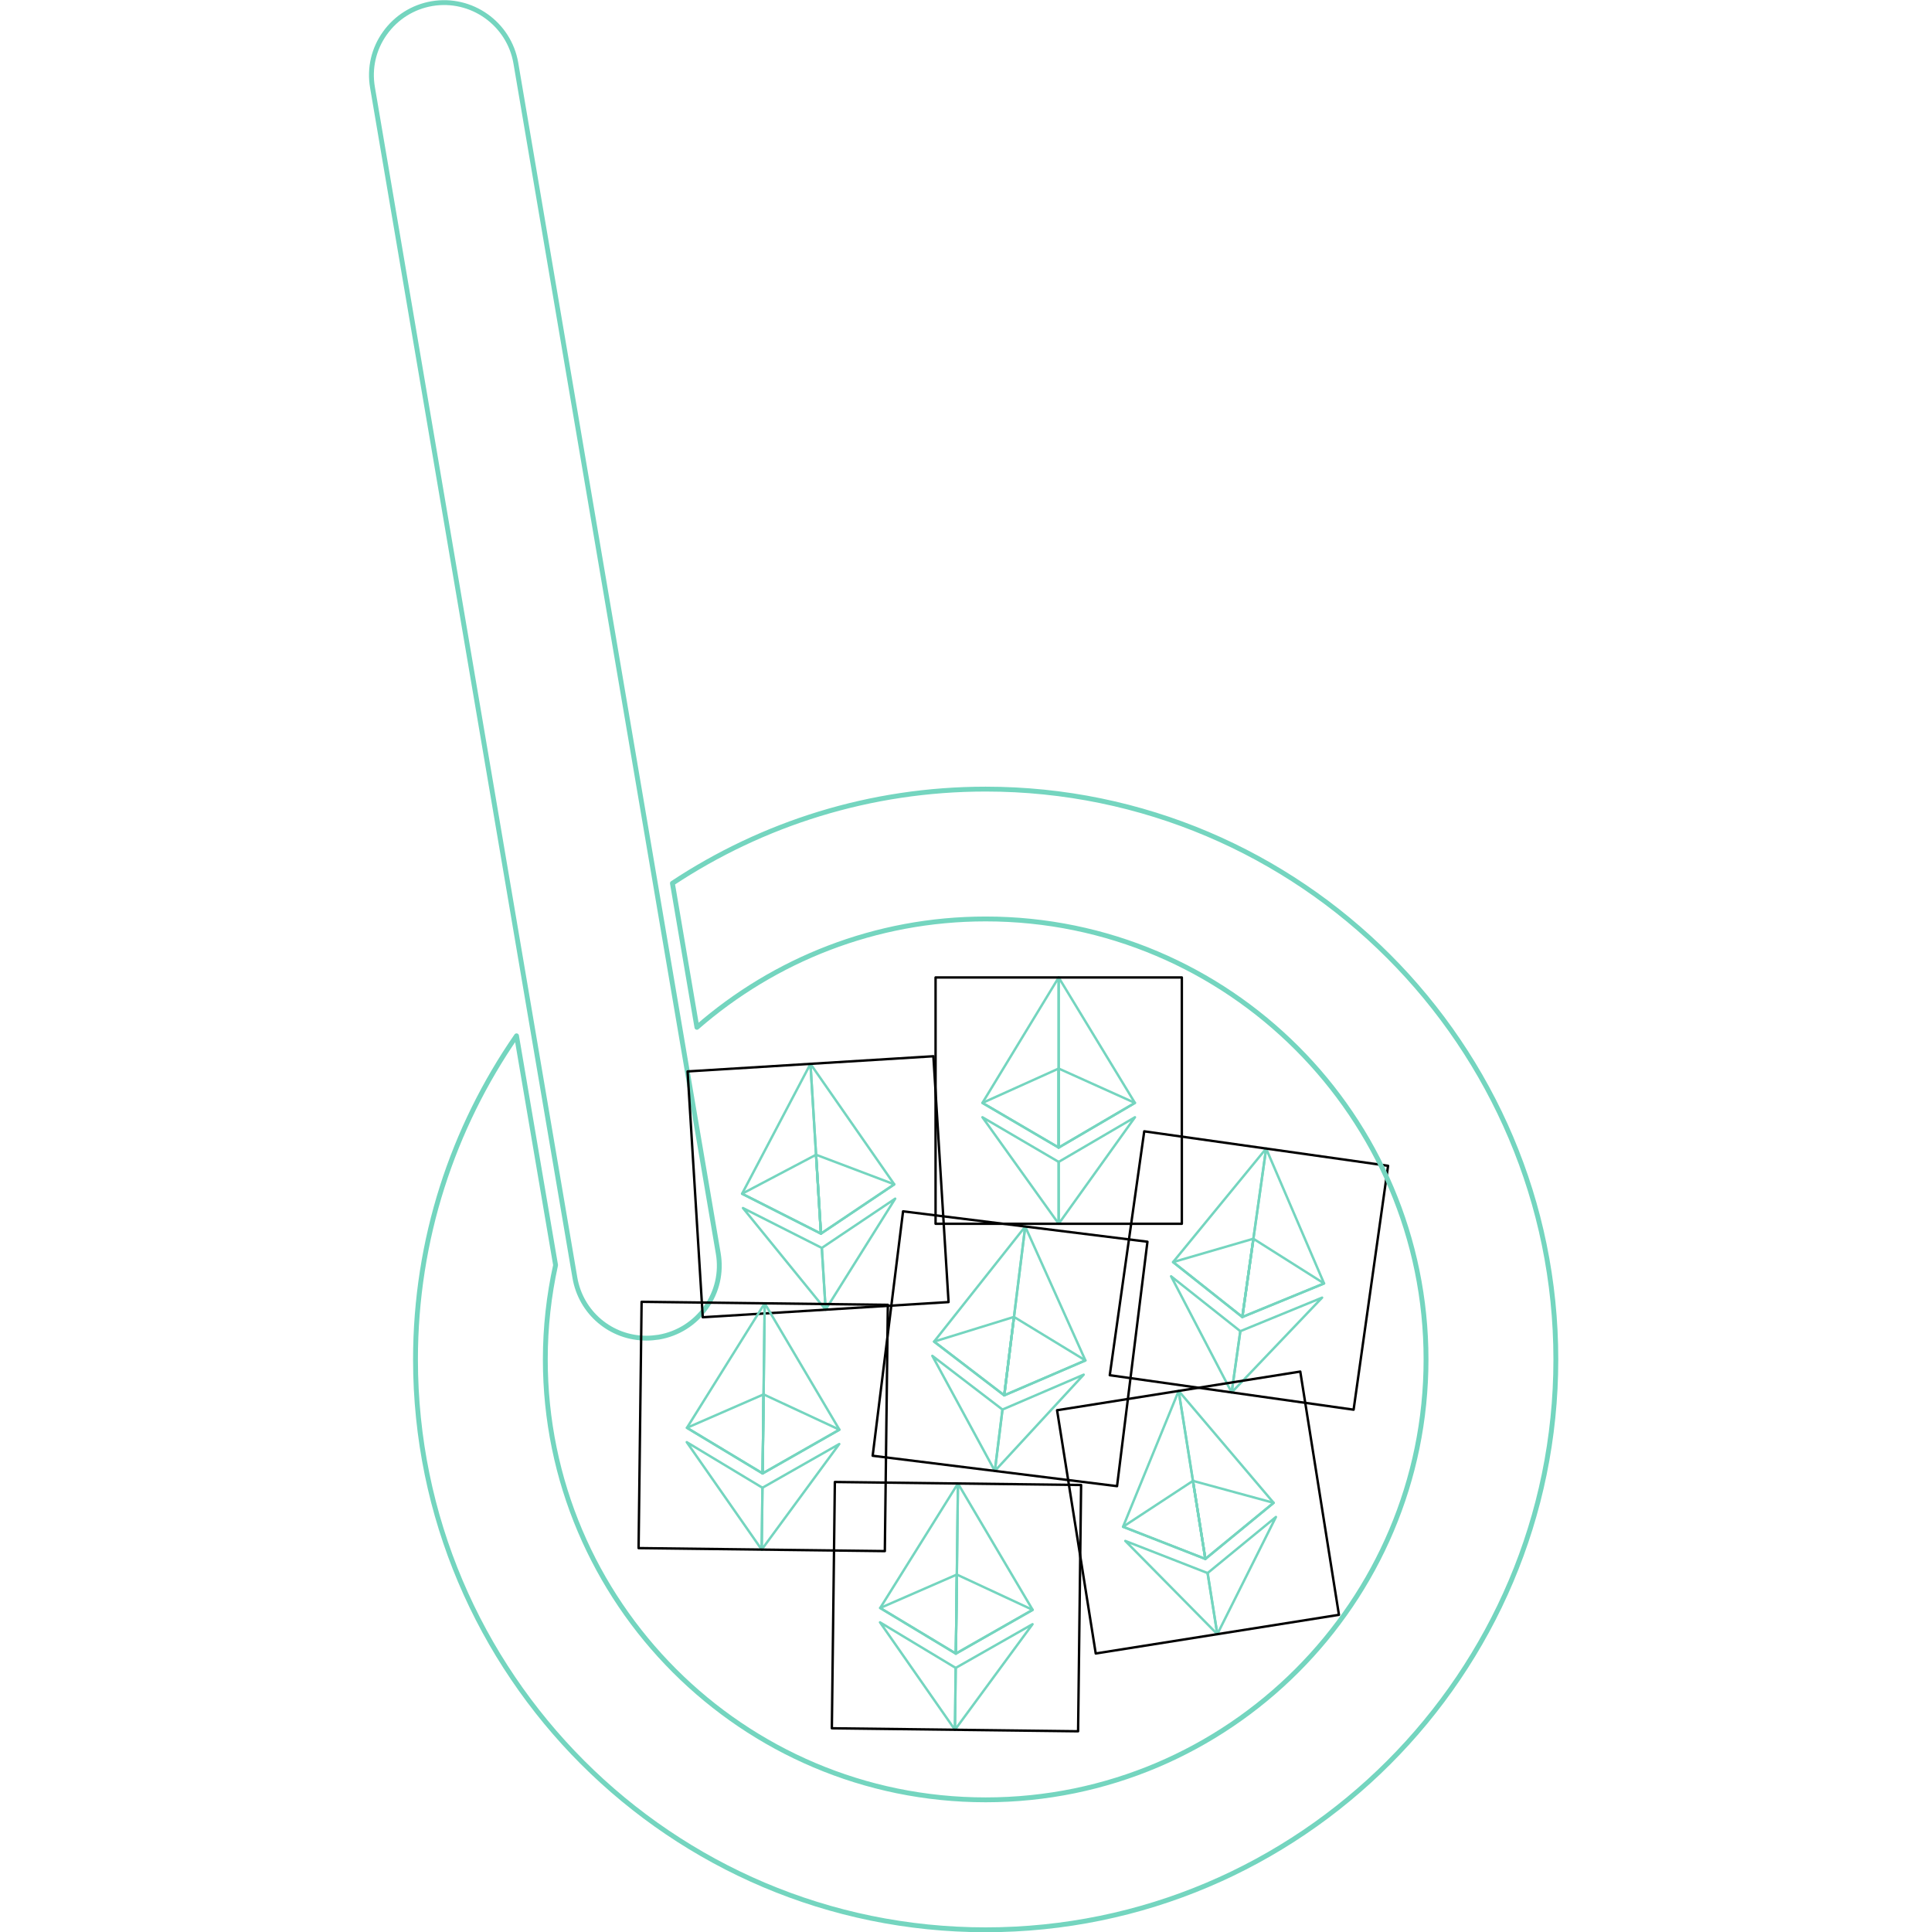
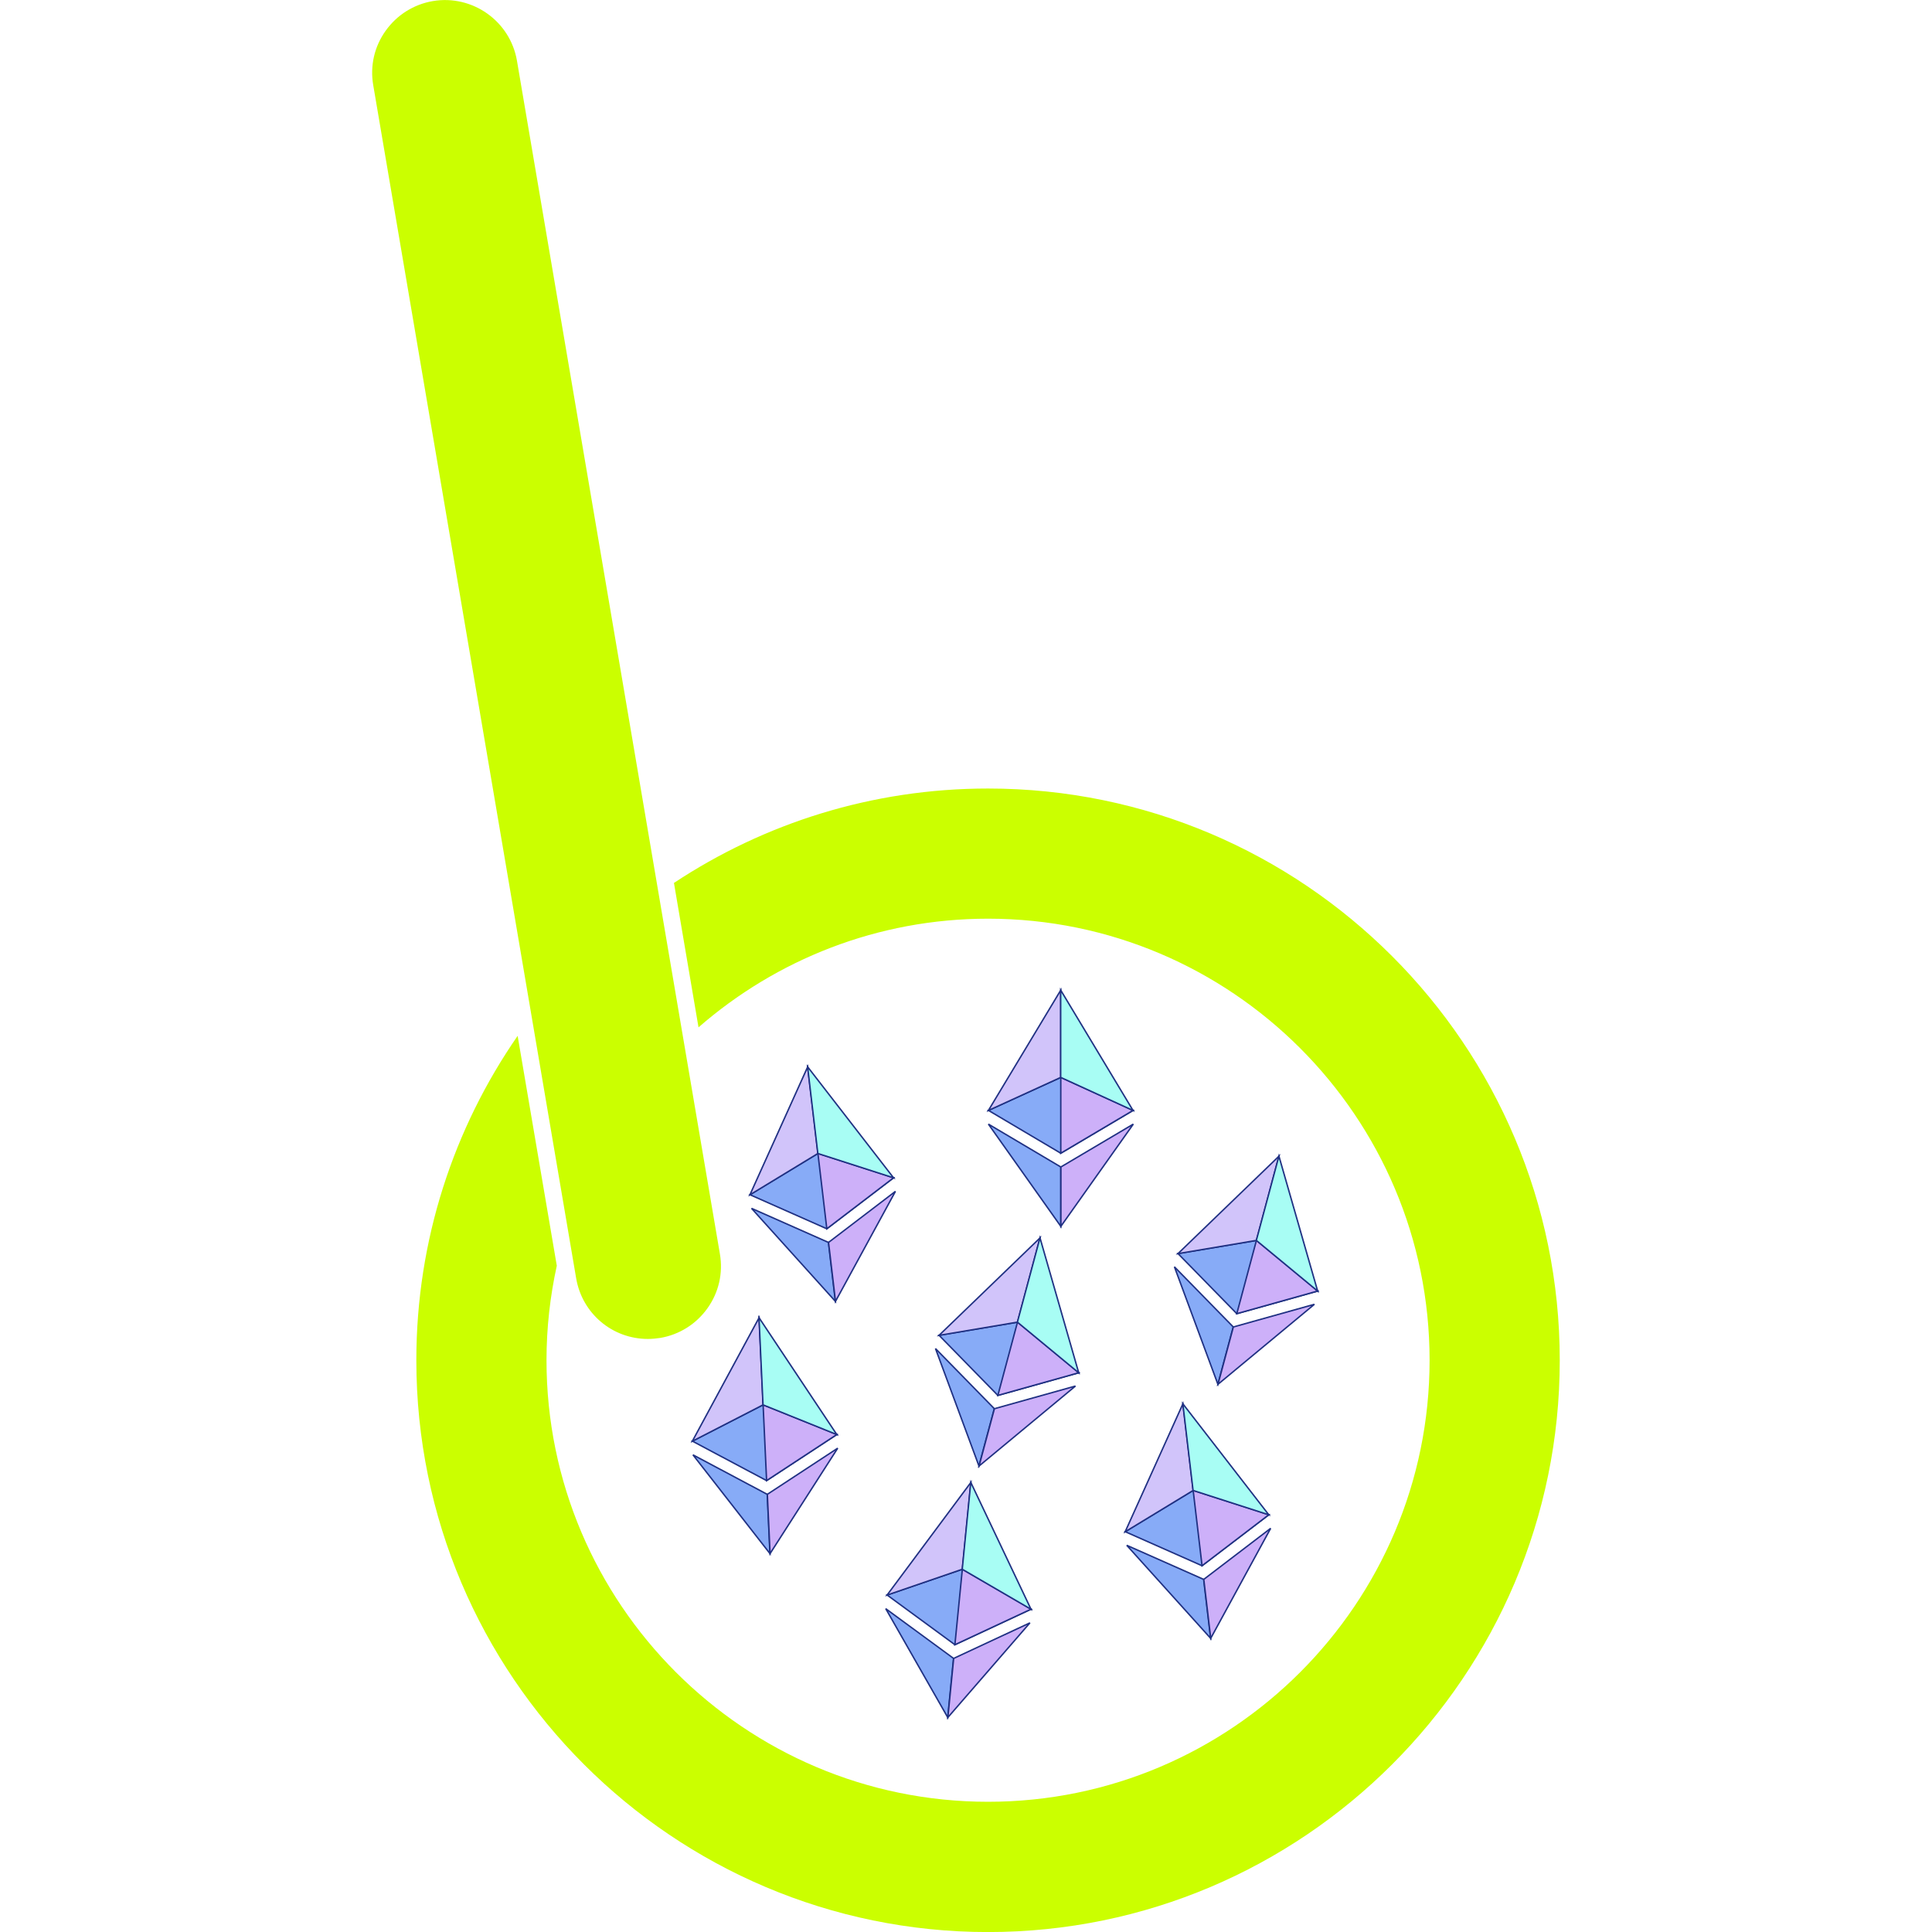
- <svg xmlns="http://www.w3.org/2000/svg" width="100%" height="100%" viewBox="0 0 400 401" version="1.1" xml:space="preserve" style="fill-rule:evenodd;clip-rule:evenodd;stroke-linejoin:round;stroke-miterlimit:2;">
-   <g transform="matrix(1,0,0,1,-777.168,-17177.7)">
-     <g transform="matrix(5.66657,0,0,3.22938,42318,2199.47)">
-       <g transform="matrix(0.6147,0,0,0.6147,-2764.08,1787.4)">
-         <g>
-           <g transform="matrix(0.67277,0,0,1.18051,-7556,4637.05)">
-             <path d="M245.62,118.96C242.47,118.96 239.81,116.71 239.28,113.6L221.35,8.18C221.06,6.48 221.45,4.78 222.45,3.38C223.45,1.98 224.93,1.05 226.62,0.76C230.12,0.17 233.45,2.53 234.05,6.03L251.98,111.45C252.27,113.15 251.88,114.85 250.88,116.25C249.88,117.65 248.4,118.58 246.71,118.87C246.36,118.92 245.99,118.96 245.62,118.96Z" style="fill:none;fill-rule:nonzero;stroke:rgb(116,213,191);stroke-width:0.43px;" />
-             <g transform="matrix(2.41807,0,0,1.37806,17850.5,-6538.81)">
-               <g id="ethereum" transform="matrix(0.00712462,0,0,0.012393,-7267.47,4808.08)">
-                 <g>
-                   <g transform="matrix(1,0,0,1,-108.241,0)">
-                     <path d="M392.07,0L392.07,882.29L784.13,650.54L392.07,0Z" style="fill:none;fill-rule:nonzero;stroke:rgb(116,213,191);stroke-width:12.44px;" />
-                   </g>
-                   <g transform="matrix(1,0,0,1,-108.241,0)">
-                     <path d="M392.07,0L-0,650.54L392.07,882.29L392.07,0Z" style="fill:none;fill-rule:nonzero;stroke:rgb(116,213,191);stroke-width:12.44px;" />
-                   </g>
-                   <g transform="matrix(1,0,0,1,-108.241,0)">
-                     <path d="M392.07,956.52L392.07,1277.38L784.37,724.89L392.07,956.52Z" style="fill:none;fill-rule:nonzero;stroke:rgb(116,213,191);stroke-width:12.44px;" />
-                   </g>
-                   <g transform="matrix(1,0,0,1,-108.241,0)">
-                     <path d="M392.07,1277.38L392.07,956.52L-0,724.89L392.07,1277.38Z" style="fill:none;fill-rule:nonzero;stroke:rgb(116,213,191);stroke-width:12.44px;" />
-                   </g>
-                   <g transform="matrix(1,0,0,1,-108.241,0)">
-                     <path d="M392.07,882.29L784.13,650.54L392.07,472.33L392.07,882.29Z" style="fill:none;fill-rule:nonzero;stroke:rgb(116,213,191);stroke-width:12.44px;" />
-                   </g>
-                   <g transform="matrix(1,0,0,1,-108.241,0)">
-                     <path d="M0,650.54L392.07,882.29L392.07,472.33L0,650.54Z" style="fill:none;fill-rule:nonzero;stroke:rgb(116,213,191);stroke-width:12.44px;" />
-                   </g>
-                   <g transform="matrix(3.16572,0,0,3.19345,-4879.34,-48633.4)">
-                     <rect x="1431" y="15229.1" width="400" height="400" style="fill:none;stroke:black;stroke-width:3.91px;stroke-linecap:round;stroke-miterlimit:1.5;" />
-                   </g>
-                 </g>
+ <svg xmlns="http://www.w3.org/2000/svg" width="100%" height="100%" viewBox="0 0 400 400" version="1.1" xml:space="preserve" style="fill-rule:evenodd;clip-rule:evenodd;">
+   <g transform="matrix(1,0,0,1,-14139.1,-16936.8)">
+     <g transform="matrix(5.66657,0,0,3.22938,52953.8,2199.47)">
+       <g transform="matrix(0.6147,0,0,0.6147,-2283,1712.64)">
+         <g transform="matrix(0.67277,0,0,1.18051,-7556,4637.05)">
+           <g>
+             <path d="M245.62,118.96C242.47,118.96 239.81,116.71 239.28,113.6L221.35,8.18C221.06,6.48 221.45,4.78 222.45,3.38C223.45,1.98 224.93,1.05 226.62,0.76C230.12,0.17 233.45,2.53 234.05,6.03L251.98,111.45C252.27,113.15 251.88,114.85 250.88,116.25C249.88,117.65 248.4,118.58 246.71,118.87C246.36,118.92 245.99,118.96 245.62,118.96Z" style="fill:rgb(203,255,0);fill-rule:nonzero;" />
+             <path d="M275.67,70.33C265.42,70.33 255.89,73.4 247.92,78.67L250.09,91.43C256.94,85.46 265.89,81.83 275.67,81.83C297.18,81.83 314.68,99.33 314.68,120.84C314.68,142.35 297.18,159.85 275.67,159.85C254.16,159.85 236.66,142.35 236.66,120.84C236.66,117.97 236.98,115.18 237.57,112.49L234.11,92.18C228.47,100.33 225.16,110.21 225.16,120.85C225.16,148.7 247.82,171.36 275.67,171.36C303.52,171.36 326.18,148.7 326.18,120.85C326.18,93 303.53,70.33 275.67,70.33Z" style="fill:rgb(203,255,0);fill-rule:nonzero;" />
+           </g>
+           <g transform="matrix(2.41807,0,0,1.37806,16751.6,-6288.14)">
+             <g transform="matrix(0.683756,0.118123,-0.0383649,0.683756,-1952.24,2294.55)">
+               <g transform="matrix(0.483384,0,0,0.84819,-6854.76,4639.98)">
+                 <path d="M8.992,10.611L1.03,14.24L8.992,18.954L16.951,14.24L8.992,10.611Z" style="fill:rgb(135,171,247);fill-rule:nonzero;stroke:rgb(32,49,131);stroke-width:0.16px;" />
              </g>
-               <g id="ethereum1" transform="matrix(0.00705446,0.00175007,-0.000988704,0.0122709,-7259.85,4818.58)">
-                 <g>
-                   <g transform="matrix(1,0,0,1,-108.241,0)">
-                     <path d="M392.07,0L392.07,882.29L784.13,650.54L392.07,0Z" style="fill:none;fill-rule:nonzero;stroke:rgb(116,213,191);stroke-width:12.44px;" />
-                   </g>
-                   <g transform="matrix(1,0,0,1,-108.241,0)">
-                     <path d="M392.07,0L-0,650.54L392.07,882.29L392.07,0Z" style="fill:none;fill-rule:nonzero;stroke:rgb(116,213,191);stroke-width:12.44px;" />
-                   </g>
-                   <g transform="matrix(1,0,0,1,-108.241,0)">
-                     <path d="M392.07,956.52L392.07,1277.38L784.37,724.89L392.07,956.52Z" style="fill:none;fill-rule:nonzero;stroke:rgb(116,213,191);stroke-width:12.44px;" />
-                   </g>
-                   <g transform="matrix(1,0,0,1,-108.241,0)">
-                     <path d="M392.07,1277.38L392.07,956.52L-0,724.89L392.07,1277.38Z" style="fill:none;fill-rule:nonzero;stroke:rgb(116,213,191);stroke-width:12.44px;" />
-                   </g>
-                   <g transform="matrix(1,0,0,1,-108.241,0)">
-                     <path d="M392.07,882.29L784.13,650.54L392.07,472.33L392.07,882.29Z" style="fill:none;fill-rule:nonzero;stroke:rgb(116,213,191);stroke-width:12.44px;" />
-                   </g>
-                   <g transform="matrix(1,0,0,1,-108.241,0)">
-                     <path d="M0,650.54L392.07,882.29L392.07,472.33L0,650.54Z" style="fill:none;fill-rule:nonzero;stroke:rgb(116,213,191);stroke-width:12.44px;" />
-                   </g>
-                   <g transform="matrix(3.16572,0,0,3.19345,-4879.34,-48633.4)">
-                     <rect x="1431" y="15229.1" width="400" height="400" style="fill:none;stroke:black;stroke-width:3.91px;stroke-linecap:round;stroke-miterlimit:1.5;" />
-                   </g>
-                 </g>
+               <g transform="matrix(0.483384,0,0,0.84819,-6854.76,4639.98)">
+                 <path d="M16.951,14.24L8.992,18.954L8.992,10.611L16.951,14.24Z" style="fill:rgb(205,176,249);fill-rule:nonzero;stroke:rgb(32,49,131);stroke-width:0.16px;" />
              </g>
-               <g id="ethereum2" transform="matrix(0.00703627,-0.0019626,0.00110877,0.0122393,-7263.05,4835.21)">
-                 <g>
-                   <g transform="matrix(1,0,0,1,-108.241,0)">
-                     <path d="M392.07,0L392.07,882.29L784.13,650.54L392.07,0Z" style="fill:none;fill-rule:nonzero;stroke:rgb(116,213,191);stroke-width:12.44px;" />
-                   </g>
-                   <g transform="matrix(1,0,0,1,-108.241,0)">
-                     <path d="M392.07,0L-0,650.54L392.07,882.29L392.07,0Z" style="fill:none;fill-rule:nonzero;stroke:rgb(116,213,191);stroke-width:12.44px;" />
-                   </g>
-                   <g transform="matrix(1,0,0,1,-108.241,0)">
-                     <path d="M392.07,956.52L392.07,1277.38L784.37,724.89L392.07,956.52Z" style="fill:none;fill-rule:nonzero;stroke:rgb(116,213,191);stroke-width:12.44px;" />
-                   </g>
-                   <g transform="matrix(1,0,0,1,-108.241,0)">
-                     <path d="M392.07,1277.38L392.07,956.52L-0,724.89L392.07,1277.38Z" style="fill:none;fill-rule:nonzero;stroke:rgb(116,213,191);stroke-width:12.44px;" />
-                   </g>
-                   <g transform="matrix(1,0,0,1,-108.241,0)">
-                     <path d="M392.07,882.29L784.13,650.54L392.07,472.33L392.07,882.29Z" style="fill:none;fill-rule:nonzero;stroke:rgb(116,213,191);stroke-width:12.44px;" />
-                   </g>
-                   <g transform="matrix(1,0,0,1,-108.241,0)">
-                     <path d="M0,650.54L392.07,882.29L392.07,472.33L0,650.54Z" style="fill:none;fill-rule:nonzero;stroke:rgb(116,213,191);stroke-width:12.44px;" />
-                   </g>
-                   <g transform="matrix(3.16572,0,0,3.19345,-4879.34,-48633.4)">
-                     <rect x="1431" y="15229.1" width="400" height="400" style="fill:none;stroke:black;stroke-width:3.91px;stroke-linecap:round;stroke-miterlimit:1.5;" />
-                   </g>
-                 </g>
+               <g transform="matrix(0.483384,0,0,0.84819,-6854.76,4639.98)">
+                 <path d="M1.03,14.251L8.992,10.611L8.992,1.012L1.03,14.251Z" style="fill:rgb(209,196,250);fill-rule:nonzero;stroke:rgb(32,49,131);stroke-width:0.16px;" />
              </g>
-               <g id="ethereum3" transform="matrix(0.00707015,0.00154292,-0.000871675,0.0122982,-7268.68,4823.65)">
-                 <g>
-                   <g transform="matrix(1,0,0,1,-108.241,0)">
-                     <path d="M392.07,0L392.07,882.29L784.13,650.54L392.07,0Z" style="fill:none;fill-rule:nonzero;stroke:rgb(116,213,191);stroke-width:12.44px;" />
-                   </g>
-                   <g transform="matrix(1,0,0,1,-108.241,0)">
-                     <path d="M392.07,0L-0,650.54L392.07,882.29L392.07,0Z" style="fill:none;fill-rule:nonzero;stroke:rgb(116,213,191);stroke-width:12.44px;" />
-                   </g>
-                   <g transform="matrix(1,0,0,1,-108.241,0)">
-                     <path d="M392.07,956.52L392.07,1277.38L784.37,724.89L392.07,956.52Z" style="fill:none;fill-rule:nonzero;stroke:rgb(116,213,191);stroke-width:12.44px;" />
-                   </g>
-                   <g transform="matrix(1,0,0,1,-108.241,0)">
-                     <path d="M392.07,1277.38L392.07,956.52L-0,724.89L392.07,1277.38Z" style="fill:none;fill-rule:nonzero;stroke:rgb(116,213,191);stroke-width:12.44px;" />
-                   </g>
-                   <g transform="matrix(1,0,0,1,-108.241,0)">
-                     <path d="M392.07,882.29L784.13,650.54L392.07,472.33L392.07,882.29Z" style="fill:none;fill-rule:nonzero;stroke:rgb(116,213,191);stroke-width:12.44px;" />
-                   </g>
-                   <g transform="matrix(1,0,0,1,-108.241,0)">
-                     <path d="M0,650.54L392.07,882.29L392.07,472.33L0,650.54Z" style="fill:none;fill-rule:nonzero;stroke:rgb(116,213,191);stroke-width:12.44px;" />
-                   </g>
-                   <g transform="matrix(3.16572,0,0,3.19345,-4879.34,-48633.4)">
-                     <rect x="1431" y="15229.1" width="400" height="400" style="fill:none;stroke:black;stroke-width:3.91px;stroke-linecap:round;stroke-miterlimit:1.5;" />
-                   </g>
-                 </g>
+               <g transform="matrix(0.483384,0,0,0.84819,-6854.76,4639.98)">
+                 <path d="M8.982,1.012L8.982,10.611L16.941,14.251L8.982,1.012Z" style="fill:rgb(168,253,244);fill-rule:nonzero;stroke:rgb(32,49,131);stroke-width:0.16px;" />
              </g>
-               <g id="ethereum4" transform="matrix(0.00711108,-0.000770209,0.000435131,0.0123694,-7276.56,4813.85)">
-                 <g>
-                   <g transform="matrix(1,0,0,1,-108.241,0)">
-                     <path d="M392.07,0L392.07,882.29L784.13,650.54L392.07,0Z" style="fill:none;fill-rule:nonzero;stroke:rgb(116,213,191);stroke-width:12.44px;" />
-                   </g>
-                   <g transform="matrix(1,0,0,1,-108.241,0)">
-                     <path d="M392.07,0L-0,650.54L392.07,882.29L392.07,0Z" style="fill:none;fill-rule:nonzero;stroke:rgb(116,213,191);stroke-width:12.44px;" />
-                   </g>
-                   <g transform="matrix(1,0,0,1,-108.241,0)">
-                     <path d="M392.07,956.52L392.07,1277.38L784.37,724.89L392.07,956.52Z" style="fill:none;fill-rule:nonzero;stroke:rgb(116,213,191);stroke-width:12.44px;" />
-                   </g>
-                   <g transform="matrix(1,0,0,1,-108.241,0)">
-                     <path d="M392.07,1277.38L392.07,956.52L-0,724.89L392.07,1277.38Z" style="fill:none;fill-rule:nonzero;stroke:rgb(116,213,191);stroke-width:12.44px;" />
-                   </g>
-                   <g transform="matrix(1,0,0,1,-108.241,0)">
-                     <path d="M392.07,882.29L784.13,650.54L392.07,472.33L392.07,882.29Z" style="fill:none;fill-rule:nonzero;stroke:rgb(116,213,191);stroke-width:12.44px;" />
-                   </g>
-                   <g transform="matrix(1,0,0,1,-108.241,0)">
-                     <path d="M0,650.54L392.07,882.29L392.07,472.33L0,650.54Z" style="fill:none;fill-rule:nonzero;stroke:rgb(116,213,191);stroke-width:12.44px;" />
-                   </g>
-                   <g transform="matrix(3.16572,0,0,3.19345,-4879.34,-48633.4)">
-                     <rect x="1431" y="15229.1" width="400" height="400" style="fill:none;stroke:black;stroke-width:3.91px;stroke-linecap:round;stroke-miterlimit:1.5;" />
-                   </g>
-                 </g>
+               <g transform="matrix(0.483384,0,0,0.84819,-6854.76,4639.98)">
+                 <path d="M1.03,15.752L8.992,26.993L8.992,20.466L1.03,15.752Z" style="fill:rgb(135,171,247);fill-rule:nonzero;stroke:rgb(32,49,131);stroke-width:0.16px;" />
              </g>
-               <g id="ethereum5" transform="matrix(0.00712408,0.000152608,-8.62163e-05,0.012392,-7278.24,4828.98)">
-                 <g>
-                   <g transform="matrix(1,0,0,1,-108.241,0)">
-                     <path d="M392.07,0L392.07,882.29L784.13,650.54L392.07,0Z" style="fill:none;fill-rule:nonzero;stroke:rgb(116,213,191);stroke-width:12.44px;" />
-                   </g>
-                   <g transform="matrix(1,0,0,1,-108.241,0)">
-                     <path d="M392.07,0L-0,650.54L392.07,882.29L392.07,0Z" style="fill:none;fill-rule:nonzero;stroke:rgb(116,213,191);stroke-width:12.44px;" />
-                   </g>
-                   <g transform="matrix(1,0,0,1,-108.241,0)">
-                     <path d="M392.07,956.52L392.07,1277.38L784.37,724.89L392.07,956.52Z" style="fill:none;fill-rule:nonzero;stroke:rgb(116,213,191);stroke-width:12.44px;" />
-                   </g>
-                   <g transform="matrix(1,0,0,1,-108.241,0)">
-                     <path d="M392.07,1277.38L392.07,956.52L-0,724.89L392.07,1277.38Z" style="fill:none;fill-rule:nonzero;stroke:rgb(116,213,191);stroke-width:12.44px;" />
-                   </g>
-                   <g transform="matrix(1,0,0,1,-108.241,0)">
-                     <path d="M392.07,882.29L784.13,650.54L392.07,472.33L392.07,882.29Z" style="fill:none;fill-rule:nonzero;stroke:rgb(116,213,191);stroke-width:12.44px;" />
-                   </g>
-                   <g transform="matrix(1,0,0,1,-108.241,0)">
-                     <path d="M0,650.54L392.07,882.29L392.07,472.33L0,650.54Z" style="fill:none;fill-rule:nonzero;stroke:rgb(116,213,191);stroke-width:12.44px;" />
-                   </g>
-                   <g transform="matrix(3.16572,0,0,3.19345,-4879.34,-48633.4)">
-                     <rect x="1431" y="15229.1" width="400" height="400" style="fill:none;stroke:black;stroke-width:3.91px;stroke-linecap:round;stroke-miterlimit:1.5;" />
-                   </g>
-                 </g>
-               </g>
-               <g id="ethereum6" transform="matrix(0.00712408,0.000152608,-8.62163e-05,0.012392,-7271.16,4840.56)">
-                 <g>
-                   <g transform="matrix(1,0,0,1,-108.241,0)">
-                     <path d="M392.07,0L392.07,882.29L784.13,650.54L392.07,0Z" style="fill:none;fill-rule:nonzero;stroke:rgb(116,213,191);stroke-width:12.44px;" />
-                   </g>
-                   <g transform="matrix(1,0,0,1,-108.241,0)">
-                     <path d="M392.07,0L-0,650.54L392.07,882.29L392.07,0Z" style="fill:none;fill-rule:nonzero;stroke:rgb(116,213,191);stroke-width:12.44px;" />
-                   </g>
-                   <g transform="matrix(1,0,0,1,-108.241,0)">
-                     <path d="M392.07,956.52L392.07,1277.38L784.37,724.89L392.07,956.52Z" style="fill:none;fill-rule:nonzero;stroke:rgb(116,213,191);stroke-width:12.44px;" />
-                   </g>
-                   <g transform="matrix(1,0,0,1,-108.241,0)">
-                     <path d="M392.07,1277.38L392.07,956.52L-0,724.89L392.07,1277.38Z" style="fill:none;fill-rule:nonzero;stroke:rgb(116,213,191);stroke-width:12.44px;" />
-                   </g>
-                   <g transform="matrix(1,0,0,1,-108.241,0)">
-                     <path d="M392.07,882.29L784.13,650.54L392.07,472.33L392.07,882.29Z" style="fill:none;fill-rule:nonzero;stroke:rgb(116,213,191);stroke-width:12.44px;" />
-                   </g>
-                   <g transform="matrix(1,0,0,1,-108.241,0)">
-                     <path d="M0,650.54L392.07,882.29L392.07,472.33L0,650.54Z" style="fill:none;fill-rule:nonzero;stroke:rgb(116,213,191);stroke-width:12.44px;" />
-                   </g>
-                   <g transform="matrix(3.16572,0,0,3.19345,-4879.34,-48633.4)">
-                     <rect x="1431" y="15229.1" width="400" height="400" style="fill:none;stroke:black;stroke-width:3.91px;stroke-linecap:round;stroke-miterlimit:1.5;" />
-                   </g>
-                 </g>
+               <g transform="matrix(0.483384,0,0,0.84819,-6854.76,4639.98)">
+                 <path d="M9.005,20.466L9.005,26.993L16.971,15.752L9.005,20.466Z" style="fill:rgb(205,176,249);fill-rule:nonzero;stroke:rgb(32,49,131);stroke-width:0.16px;" />
              </g>
            </g>
-             <path d="M275.67,70.33C265.42,70.33 255.89,73.4 247.92,78.67L250.09,91.43C256.94,85.46 265.89,81.83 275.67,81.83C297.18,81.83 314.68,99.33 314.68,120.84C314.68,142.35 297.18,159.85 275.67,159.85C254.16,159.85 236.66,142.35 236.66,120.84C236.66,117.97 236.98,115.18 237.57,112.49L234.11,92.18C228.47,100.33 225.16,110.21 225.16,120.85C225.16,148.7 247.82,171.36 275.67,171.36C303.52,171.36 326.18,148.7 326.18,120.85C326.18,93 303.53,70.33 275.67,70.33Z" style="fill:none;fill-rule:nonzero;stroke:rgb(116,213,191);stroke-width:0.43px;" />
+             <g transform="matrix(0.686334,-0.0554555,0.0180112,0.686334,-2203.95,1082.94)">
+               <g transform="matrix(0.483384,0,0,0.84819,-6854.76,4639.98)">
+                 <path d="M8.992,10.611L1.03,14.24L8.992,18.954L16.951,14.24L8.992,10.611Z" style="fill:rgb(135,171,247);fill-rule:nonzero;stroke:rgb(32,49,131);stroke-width:0.16px;" />
+               </g>
+               <g transform="matrix(0.483384,0,0,0.84819,-6854.76,4639.98)">
+                 <path d="M16.951,14.24L8.992,18.954L8.992,10.611L16.951,14.24Z" style="fill:rgb(205,176,249);fill-rule:nonzero;stroke:rgb(32,49,131);stroke-width:0.16px;" />
+               </g>
+               <g transform="matrix(0.483384,0,0,0.84819,-6854.76,4639.98)">
+                 <path d="M1.03,14.251L8.992,10.611L8.992,1.012L1.03,14.251Z" style="fill:rgb(209,196,250);fill-rule:nonzero;stroke:rgb(32,49,131);stroke-width:0.16px;" />
+               </g>
+               <g transform="matrix(0.483384,0,0,0.84819,-6854.76,4639.98)">
+                 <path d="M8.982,1.012L8.982,10.611L16.941,14.251L8.982,1.012Z" style="fill:rgb(168,253,244);fill-rule:nonzero;stroke:rgb(32,49,131);stroke-width:0.16px;" />
+               </g>
+               <g transform="matrix(0.483384,0,0,0.84819,-6854.76,4639.98)">
+                 <path d="M1.03,15.752L8.992,26.993L8.992,20.466L1.03,15.752Z" style="fill:rgb(135,171,247);fill-rule:nonzero;stroke:rgb(32,49,131);stroke-width:0.16px;" />
+               </g>
+               <g transform="matrix(0.483384,0,0,0.84819,-6854.76,4639.98)">
+                 <path d="M9.005,20.466L9.005,26.993L16.971,15.752L9.005,20.466Z" style="fill:rgb(205,176,249);fill-rule:nonzero;stroke:rgb(32,49,131);stroke-width:0.16px;" />
+               </g>
+             </g>
+             <g transform="matrix(0.66365,0.312028,-0.101342,0.66365,-1795.18,3700.51)">
+               <g transform="matrix(0.483384,0,0,0.84819,-6854.76,4639.98)">
+                 <path d="M8.992,10.611L1.03,14.24L8.992,18.954L16.951,14.24L8.992,10.611Z" style="fill:rgb(135,171,247);fill-rule:nonzero;stroke:rgb(32,49,131);stroke-width:0.16px;" />
+               </g>
+               <g transform="matrix(0.483384,0,0,0.84819,-6854.76,4639.98)">
+                 <path d="M16.951,14.24L8.992,18.954L8.992,10.611L16.951,14.24Z" style="fill:rgb(205,176,249);fill-rule:nonzero;stroke:rgb(32,49,131);stroke-width:0.16px;" />
+               </g>
+               <g transform="matrix(0.483384,0,0,0.84819,-6854.76,4639.98)">
+                 <path d="M1.03,14.251L8.992,10.611L8.992,1.012L1.03,14.251Z" style="fill:rgb(209,196,250);fill-rule:nonzero;stroke:rgb(32,49,131);stroke-width:0.16px;" />
+               </g>
+               <g transform="matrix(0.483384,0,0,0.84819,-6854.76,4639.98)">
+                 <path d="M8.982,1.012L8.982,10.611L16.941,14.251L8.982,1.012Z" style="fill:rgb(168,253,244);fill-rule:nonzero;stroke:rgb(32,49,131);stroke-width:0.16px;" />
+               </g>
+               <g transform="matrix(0.483384,0,0,0.84819,-6854.76,4639.98)">
+                 <path d="M1.03,15.752L8.992,26.993L8.992,20.466L1.03,15.752Z" style="fill:rgb(135,171,247);fill-rule:nonzero;stroke:rgb(32,49,131);stroke-width:0.16px;" />
+               </g>
+               <g transform="matrix(0.483384,0,0,0.84819,-6854.76,4639.98)">
+                 <path d="M9.005,20.466L9.005,26.993L16.971,15.752L9.005,20.466Z" style="fill:rgb(205,176,249);fill-rule:nonzero;stroke:rgb(32,49,131);stroke-width:0.16px;" />
+               </g>
+             </g>
+             <g transform="matrix(0.682322,-0.141353,0.0459096,0.682322,-2345.42,518.645)">
+               <g transform="matrix(0.483384,0,0,0.84819,-6854.76,4639.98)">
+                 <path d="M8.992,10.611L1.03,14.24L8.992,18.954L16.951,14.24L8.992,10.611Z" style="fill:rgb(135,171,247);fill-rule:nonzero;stroke:rgb(32,49,131);stroke-width:0.16px;" />
+               </g>
+               <g transform="matrix(0.483384,0,0,0.84819,-6854.76,4639.98)">
+                 <path d="M16.951,14.24L8.992,18.954L8.992,10.611L16.951,14.24Z" style="fill:rgb(205,176,249);fill-rule:nonzero;stroke:rgb(32,49,131);stroke-width:0.16px;" />
+               </g>
+               <g transform="matrix(0.483384,0,0,0.84819,-6854.76,4639.98)">
+                 <path d="M1.03,14.251L8.992,10.611L8.992,1.012L1.03,14.251Z" style="fill:rgb(209,196,250);fill-rule:nonzero;stroke:rgb(32,49,131);stroke-width:0.16px;" />
+               </g>
+               <g transform="matrix(0.483384,0,0,0.84819,-6854.76,4639.98)">
+                 <path d="M8.982,1.012L8.982,10.611L16.941,14.251L8.982,1.012Z" style="fill:rgb(168,253,244);fill-rule:nonzero;stroke:rgb(32,49,131);stroke-width:0.16px;" />
+               </g>
+               <g transform="matrix(0.483384,0,0,0.84819,-6854.76,4639.98)">
+                 <path d="M1.03,15.752L8.992,26.993L8.992,20.466L1.03,15.752Z" style="fill:rgb(135,171,247);fill-rule:nonzero;stroke:rgb(32,49,131);stroke-width:0.16px;" />
+               </g>
+               <g transform="matrix(0.483384,0,0,0.84819,-6854.76,4639.98)">
+                 <path d="M9.005,20.466L9.005,26.993L16.971,15.752L9.005,20.466Z" style="fill:rgb(205,176,249);fill-rule:nonzero;stroke:rgb(32,49,131);stroke-width:0.16px;" />
+               </g>
+             </g>
+             <g transform="matrix(0.682322,-0.141353,0.0459096,0.682322,-2359.13,497.042)">
+               <g transform="matrix(0.483384,0,0,0.84819,-6854.76,4639.98)">
+                 <path d="M8.992,10.611L1.03,14.24L8.992,18.954L16.951,14.24L8.992,10.611Z" style="fill:rgb(135,171,247);fill-rule:nonzero;stroke:rgb(32,49,131);stroke-width:0.16px;" />
+               </g>
+               <g transform="matrix(0.483384,0,0,0.84819,-6854.76,4639.98)">
+                 <path d="M16.951,14.24L8.992,18.954L8.992,10.611L16.951,14.24Z" style="fill:rgb(205,176,249);fill-rule:nonzero;stroke:rgb(32,49,131);stroke-width:0.16px;" />
+               </g>
+               <g transform="matrix(0.483384,0,0,0.84819,-6854.76,4639.98)">
+                 <path d="M1.03,14.251L8.992,10.611L8.992,1.012L1.03,14.251Z" style="fill:rgb(209,196,250);fill-rule:nonzero;stroke:rgb(32,49,131);stroke-width:0.16px;" />
+               </g>
+               <g transform="matrix(0.483384,0,0,0.84819,-6854.76,4639.98)">
+                 <path d="M8.982,1.012L8.982,10.611L16.941,14.251L8.982,1.012Z" style="fill:rgb(168,253,244);fill-rule:nonzero;stroke:rgb(32,49,131);stroke-width:0.16px;" />
+               </g>
+               <g transform="matrix(0.483384,0,0,0.84819,-6854.76,4639.98)">
+                 <path d="M1.03,15.752L8.992,26.993L8.992,20.466L1.03,15.752Z" style="fill:rgb(135,171,247);fill-rule:nonzero;stroke:rgb(32,49,131);stroke-width:0.16px;" />
+               </g>
+               <g transform="matrix(0.483384,0,0,0.84819,-6854.76,4639.98)">
+                 <path d="M9.005,20.466L9.005,26.993L16.971,15.752L9.005,20.466Z" style="fill:rgb(205,176,249);fill-rule:nonzero;stroke:rgb(32,49,131);stroke-width:0.16px;" />
+               </g>
+             </g>
+             <g transform="matrix(0.66365,0.312028,-0.101342,0.66365,-1786.45,3695.27)">
+               <g transform="matrix(0.483384,0,0,0.84819,-6854.76,4639.98)">
+                 <path d="M8.992,10.611L1.03,14.24L8.992,18.954L16.951,14.24L8.992,10.611Z" style="fill:rgb(135,171,247);fill-rule:nonzero;stroke:rgb(32,49,131);stroke-width:0.16px;" />
+               </g>
+               <g transform="matrix(0.483384,0,0,0.84819,-6854.76,4639.98)">
+                 <path d="M16.951,14.24L8.992,18.954L8.992,10.611L16.951,14.24Z" style="fill:rgb(205,176,249);fill-rule:nonzero;stroke:rgb(32,49,131);stroke-width:0.16px;" />
+               </g>
+               <g transform="matrix(0.483384,0,0,0.84819,-6854.76,4639.98)">
+                 <path d="M1.03,14.251L8.992,10.611L8.992,1.012L1.03,14.251Z" style="fill:rgb(209,196,250);fill-rule:nonzero;stroke:rgb(32,49,131);stroke-width:0.16px;" />
+               </g>
+               <g transform="matrix(0.483384,0,0,0.84819,-6854.76,4639.98)">
+                 <path d="M8.982,1.012L8.982,10.611L16.941,14.251L8.982,1.012Z" style="fill:rgb(168,253,244);fill-rule:nonzero;stroke:rgb(32,49,131);stroke-width:0.16px;" />
+               </g>
+               <g transform="matrix(0.483384,0,0,0.84819,-6854.76,4639.98)">
+                 <path d="M1.03,15.752L8.992,26.993L8.992,20.466L1.03,15.752Z" style="fill:rgb(135,171,247);fill-rule:nonzero;stroke:rgb(32,49,131);stroke-width:0.16px;" />
+               </g>
+               <g transform="matrix(0.483384,0,0,0.84819,-6854.76,4639.98)">
+                 <path d="M9.005,20.466L9.005,26.993L16.971,15.752L9.005,20.466Z" style="fill:rgb(205,176,249);fill-rule:nonzero;stroke:rgb(32,49,131);stroke-width:0.16px;" />
+               </g>
+             </g>
+             <g transform="matrix(0.687061,0,0,0.687061,-2104.36,1438.46)">
+               <g transform="matrix(0.483384,0,0,0.84819,-6854.76,4639.98)">
+                 <path d="M8.992,10.611L1.03,14.24L8.992,18.954L16.951,14.24L8.992,10.611Z" style="fill:rgb(135,171,247);fill-rule:nonzero;stroke:rgb(32,49,131);stroke-width:0.16px;" />
+               </g>
+               <g transform="matrix(0.483384,0,0,0.84819,-6854.76,4639.98)">
+                 <path d="M16.951,14.24L8.992,18.954L8.992,10.611L16.951,14.24Z" style="fill:rgb(205,176,249);fill-rule:nonzero;stroke:rgb(32,49,131);stroke-width:0.16px;" />
+               </g>
+               <g transform="matrix(0.483384,0,0,0.84819,-6854.76,4639.98)">
+                 <path d="M1.03,14.251L8.992,10.611L8.992,1.012L1.03,14.251Z" style="fill:rgb(209,196,250);fill-rule:nonzero;stroke:rgb(32,49,131);stroke-width:0.16px;" />
+               </g>
+               <g transform="matrix(0.483384,0,0,0.84819,-6854.76,4639.98)">
+                 <path d="M8.982,1.012L8.982,10.611L16.941,14.251L8.982,1.012Z" style="fill:rgb(168,253,244);fill-rule:nonzero;stroke:rgb(32,49,131);stroke-width:0.16px;" />
+               </g>
+               <g transform="matrix(0.483384,0,0,0.84819,-6854.76,4639.98)">
+                 <path d="M1.03,15.752L8.992,26.993L8.992,20.466L1.03,15.752Z" style="fill:rgb(135,171,247);fill-rule:nonzero;stroke:rgb(32,49,131);stroke-width:0.16px;" />
+               </g>
+               <g transform="matrix(0.483384,0,0,0.84819,-6854.76,4639.98)">
+                 <path d="M9.005,20.466L9.005,26.993L16.971,15.752L9.005,20.466Z" style="fill:rgb(205,176,249);fill-rule:nonzero;stroke:rgb(32,49,131);stroke-width:0.16px;" />
+               </g>
+             </g>
          </g>
-           <g transform="matrix(0.176473,0,0,0.309657,-7468,-681.082)">
-             <rect x="219.5" y="17176.8" width="650.724" height="650.724" style="fill:none;" />
-           </g>
+         </g>
+         <g transform="matrix(0.176473,0,0,0.309657,-7468,-681.082)">
+           <rect x="219.5" y="17176.8" width="650.724" height="650.724" style="fill:none;" />
        </g>
      </g>
    </g>
  </g>
</svg>
